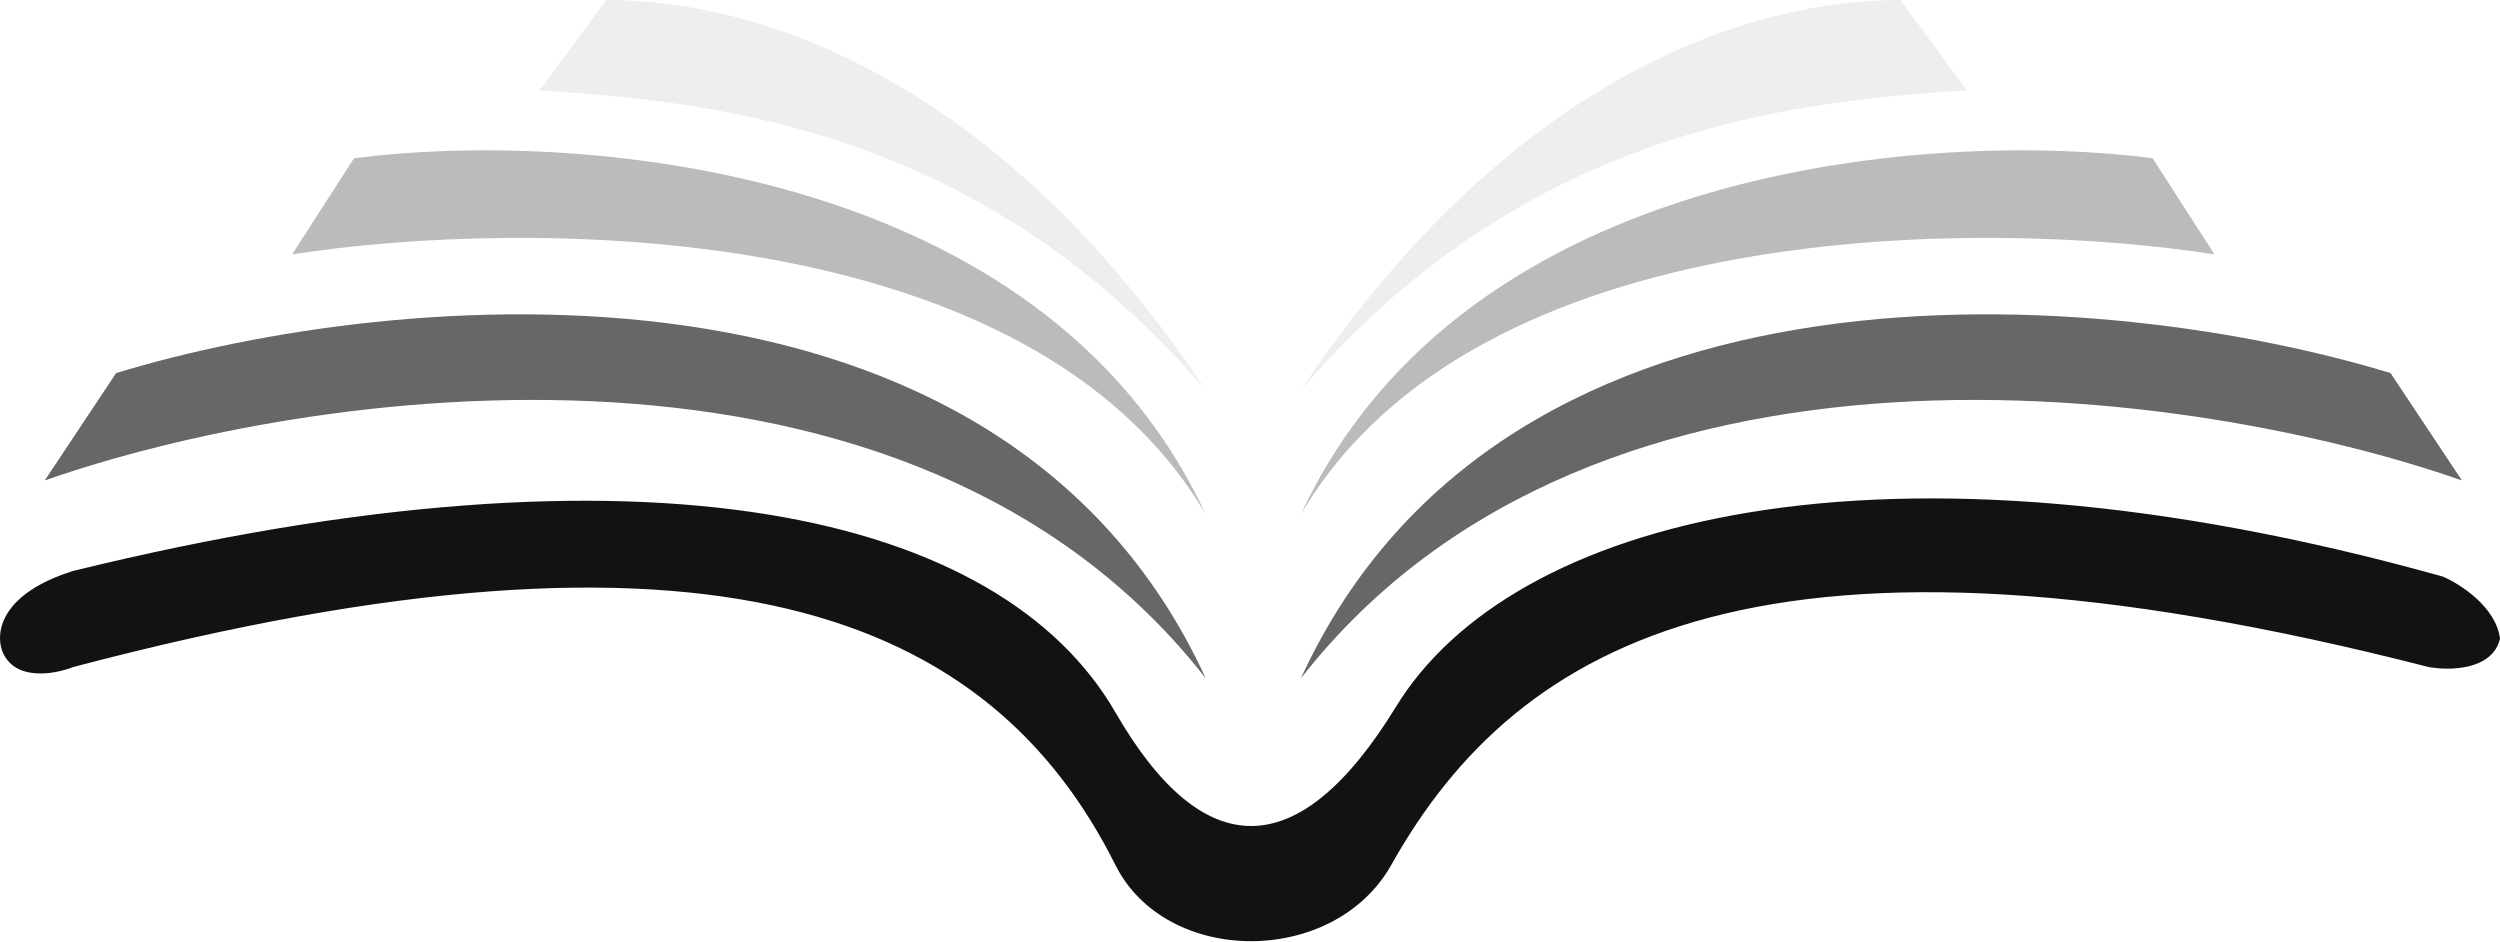
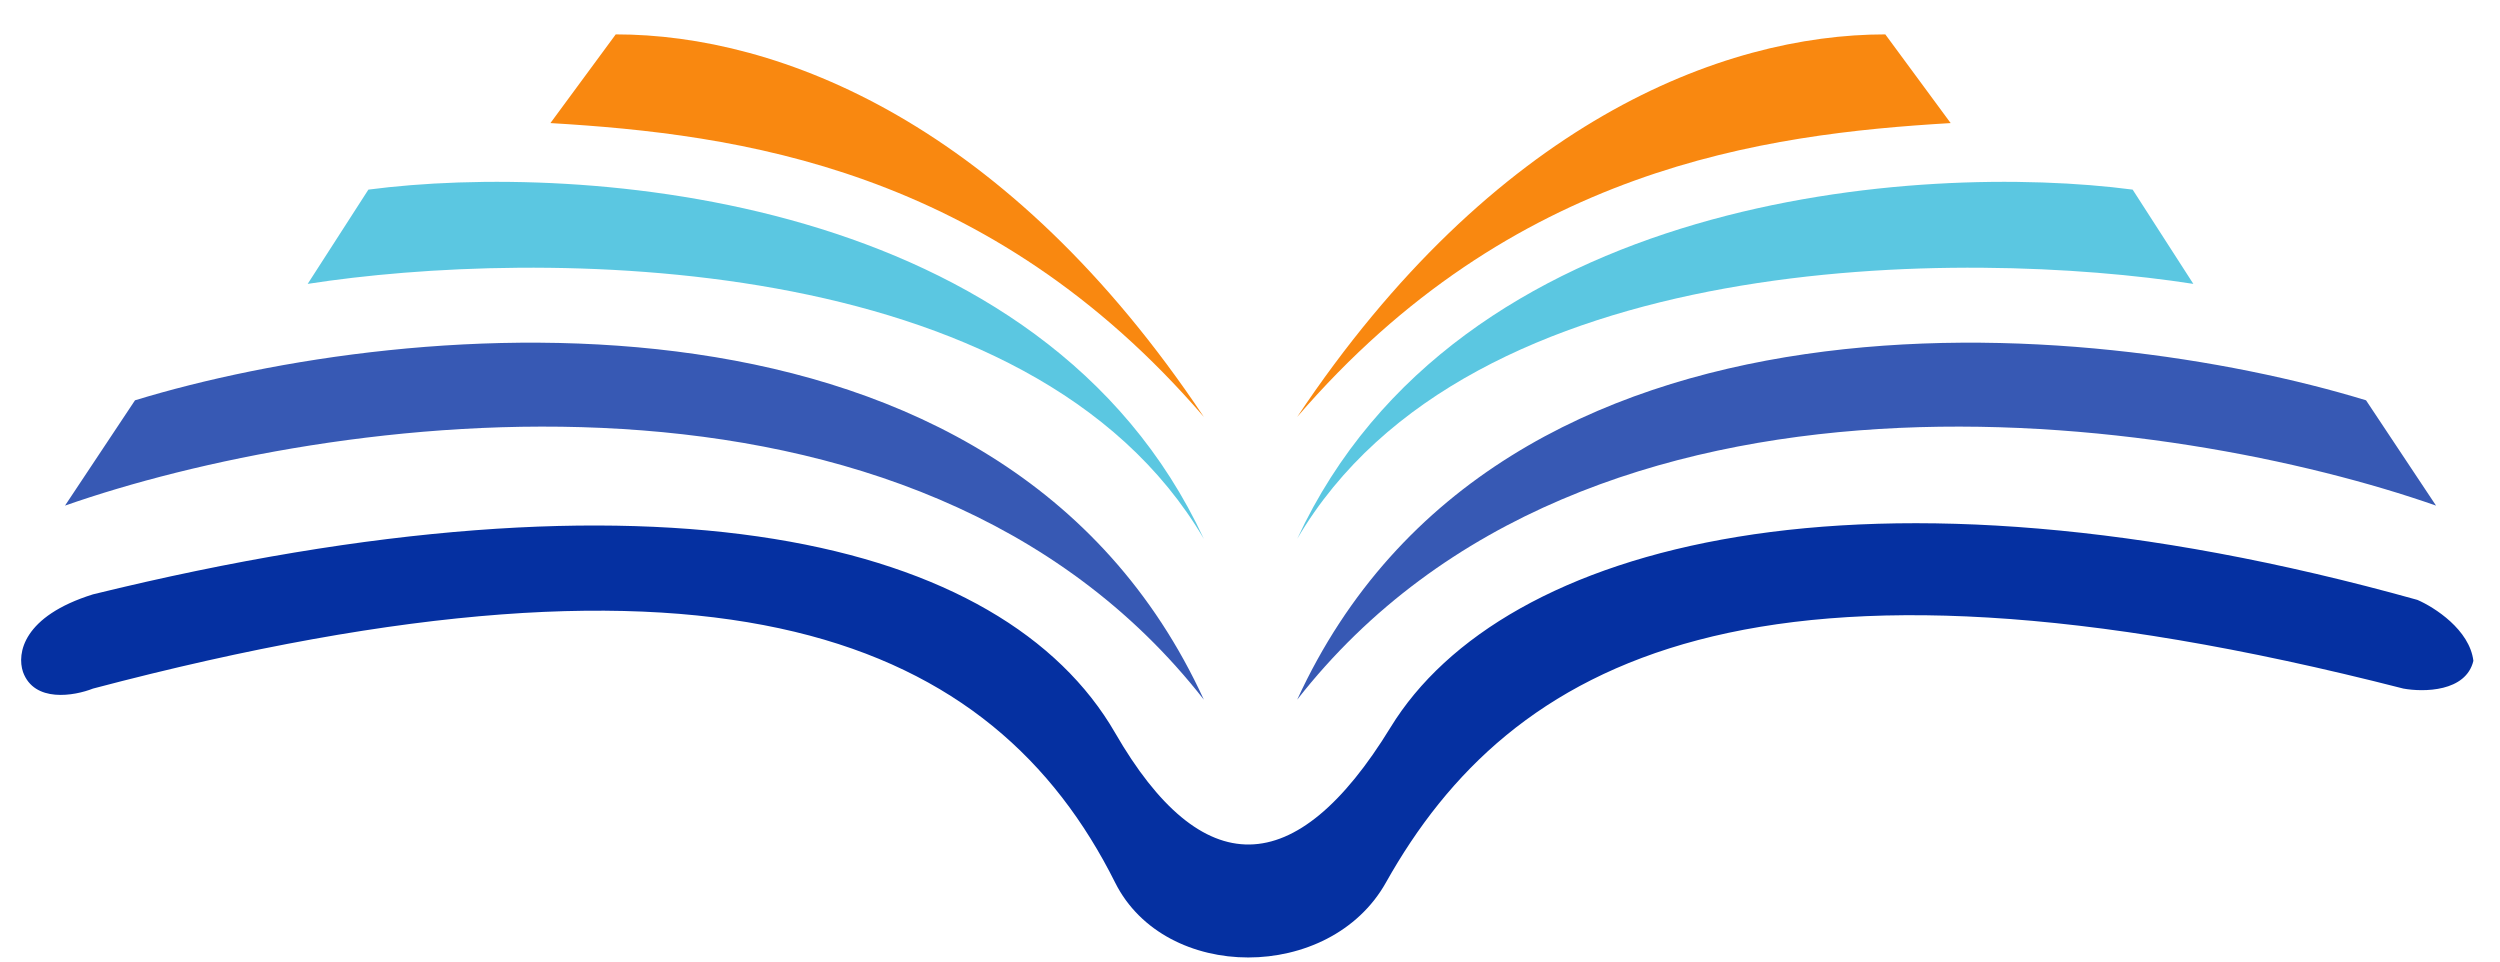
- <svg xmlns="http://www.w3.org/2000/svg" width="85" height="32" viewBox="0 0 85 32" fill="none">
-   <path d="M12.036 5.381L9.933 8.649C17.753 7.431 35.042 7.342 40.995 17.489C35.43 5.497 19.37 4.42 12.036 5.381Z" fill="#BBBBBB" />
-   <path d="M73.19 5.381L75.293 8.649C67.474 7.431 50.184 7.342 44.231 17.489C49.796 5.497 65.856 4.42 73.19 5.381Z" fill="#BBBBBB" />
-   <path d="M20.611 0L18.346 3.075C24.817 3.459 33.553 4.613 40.995 13.261C34.2 3.075 26.273 2.34609e-05 20.611 0Z" fill="#EEEEEE" />
-   <path d="M64.615 0L66.88 3.075C60.409 3.459 51.673 4.613 44.231 13.261C51.026 3.075 58.953 2.34609e-05 64.615 0Z" fill="#EEEEEE" />
-   <path d="M3.947 12.685L1.521 16.336C10.473 13.197 30.9 10.148 40.995 23.063C34.006 7.841 13.384 9.802 3.947 12.685Z" fill="#676767" />
-   <path d="M81.279 12.685L83.706 16.336C74.754 13.197 54.326 10.148 44.231 23.063C51.22 7.841 71.842 9.802 81.279 12.685Z" fill="#676767" />
-   <path d="M2.491 19.411C0.061 20.171 -0.151 21.462 0.064 22.102C0.453 23.178 1.844 22.935 2.491 22.679C24.332 16.913 33.692 20.949 37.921 29.405C39.652 32.865 45.363 32.865 47.305 29.405C51.619 21.718 60.086 16.913 82.573 22.679C83.274 22.807 84.741 22.794 85 21.718C84.871 20.642 83.652 19.86 83.059 19.604C63.807 14.222 51.349 17.682 47.467 24.024C44.172 29.405 40.917 29.405 37.921 24.216C34.039 17.489 22.067 14.607 2.491 19.411Z" fill="#121212" />
+ <svg xmlns="http://www.w3.org/2000/svg" width="65" height="25" viewBox="0 0 65 25" fill="none">
+   <path d="M9.578 4.93L8 7.381C13.866 6.468 26.834 6.4 31.3 14.011C27.125 5.017 15.079 4.209 9.578 4.93Z" fill="#5BC7E1" />
+   <path d="M55.449 4.93L57.027 7.381C51.161 6.468 38.193 6.4 33.727 14.011C37.902 5.017 49.948 4.209 55.449 4.93Z" fill="#5BC7E1" />
+   <path d="M16.009 0.894L14.311 3.2C19.165 3.489 25.718 4.354 31.3 10.84C26.203 3.2 20.257 0.894 16.009 0.894Z" fill="#F98810" />
+   <path d="M49.018 0.894L50.717 3.2C45.862 3.489 39.309 4.354 33.727 10.84C38.824 3.2 44.77 0.894 49.018 0.894Z" fill="#F98810" />
+   <path d="M3.51 10.408L1.69 13.146C8.405 10.792 23.728 8.505 31.3 18.191C26.058 6.775 10.589 8.245 3.51 10.408Z" fill="#3759B4" />
+   <path d="M61.517 10.408L63.337 13.146C56.622 10.792 41.3 8.505 33.727 18.191C38.969 6.775 54.438 8.245 61.517 10.408Z" fill="#3759B4" />
+   <path d="M2.418 15.453C0.595 16.022 0.436 16.99 0.598 17.471C0.889 18.278 1.933 18.095 2.418 17.903C18.801 13.579 25.822 16.606 28.994 22.948C30.292 25.543 34.577 25.543 36.033 22.948C39.269 17.182 45.62 13.579 62.488 17.903C63.014 17.999 64.114 17.99 64.308 17.182C64.211 16.375 63.297 15.789 62.852 15.597C48.411 11.561 39.067 14.155 36.154 18.912C33.683 22.948 31.241 22.948 28.994 19.056C26.082 14.011 17.102 11.849 2.418 15.453Z" fill="#0530A1" />
</svg>
